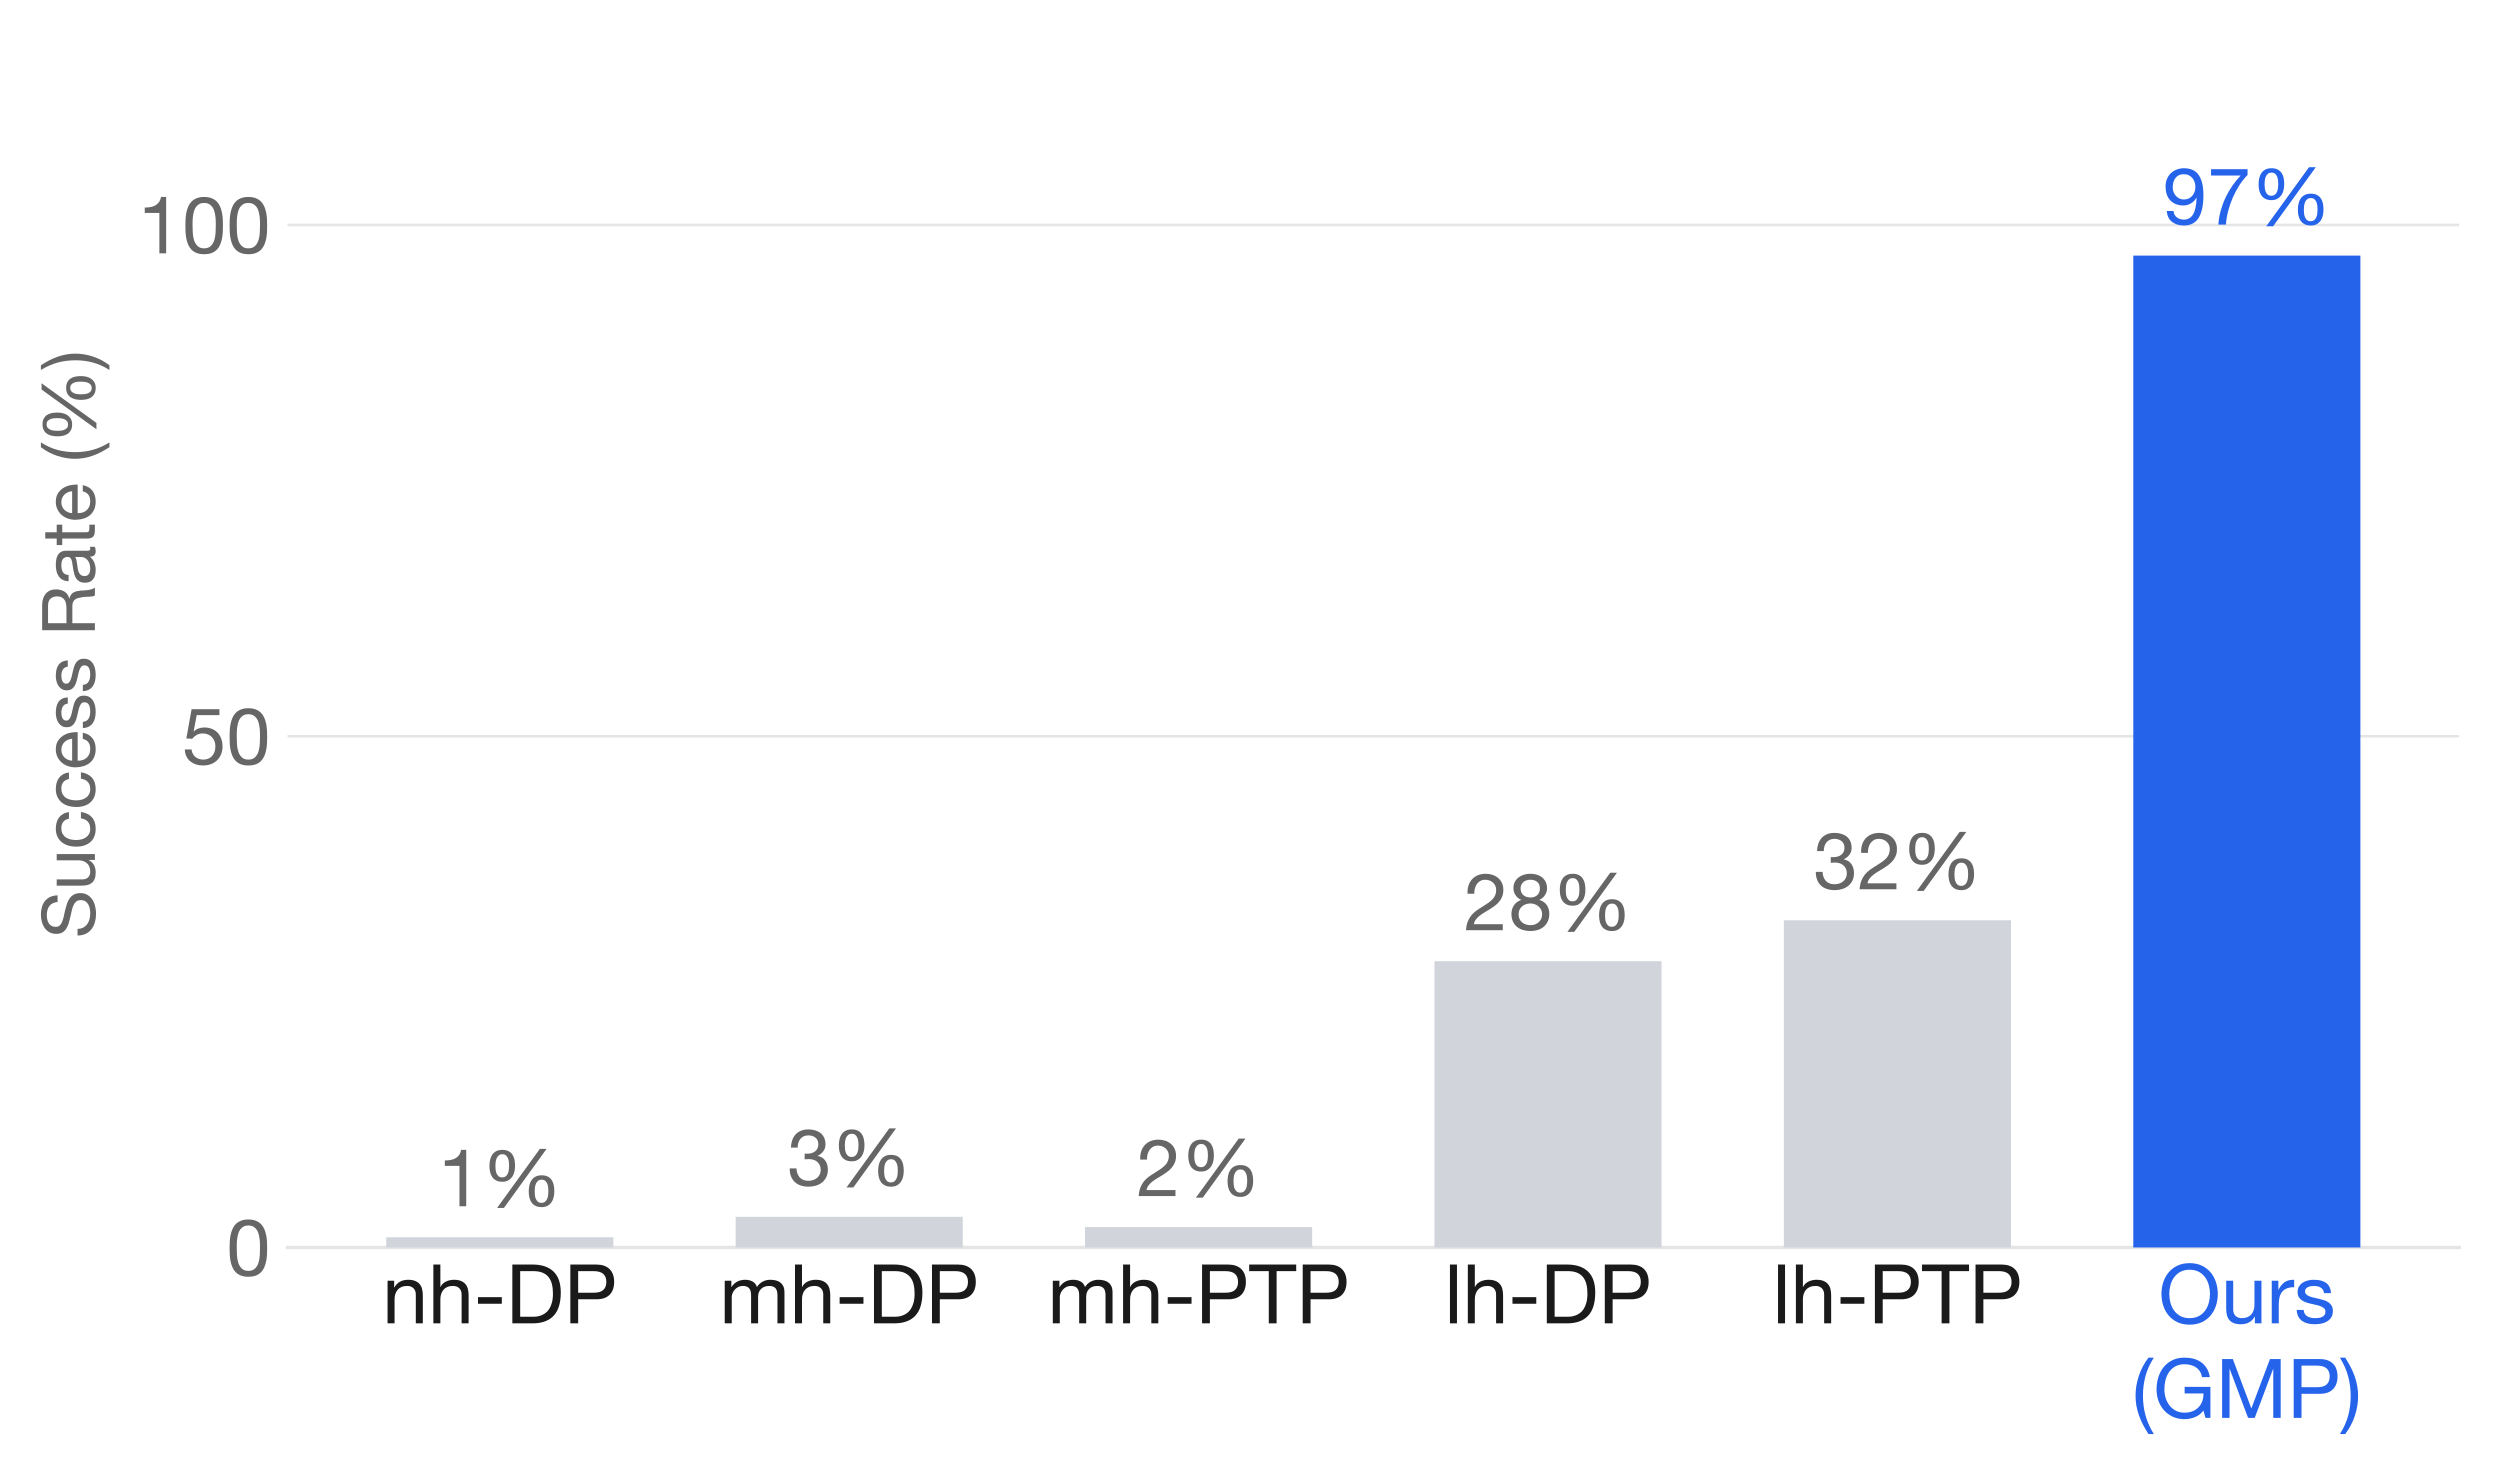
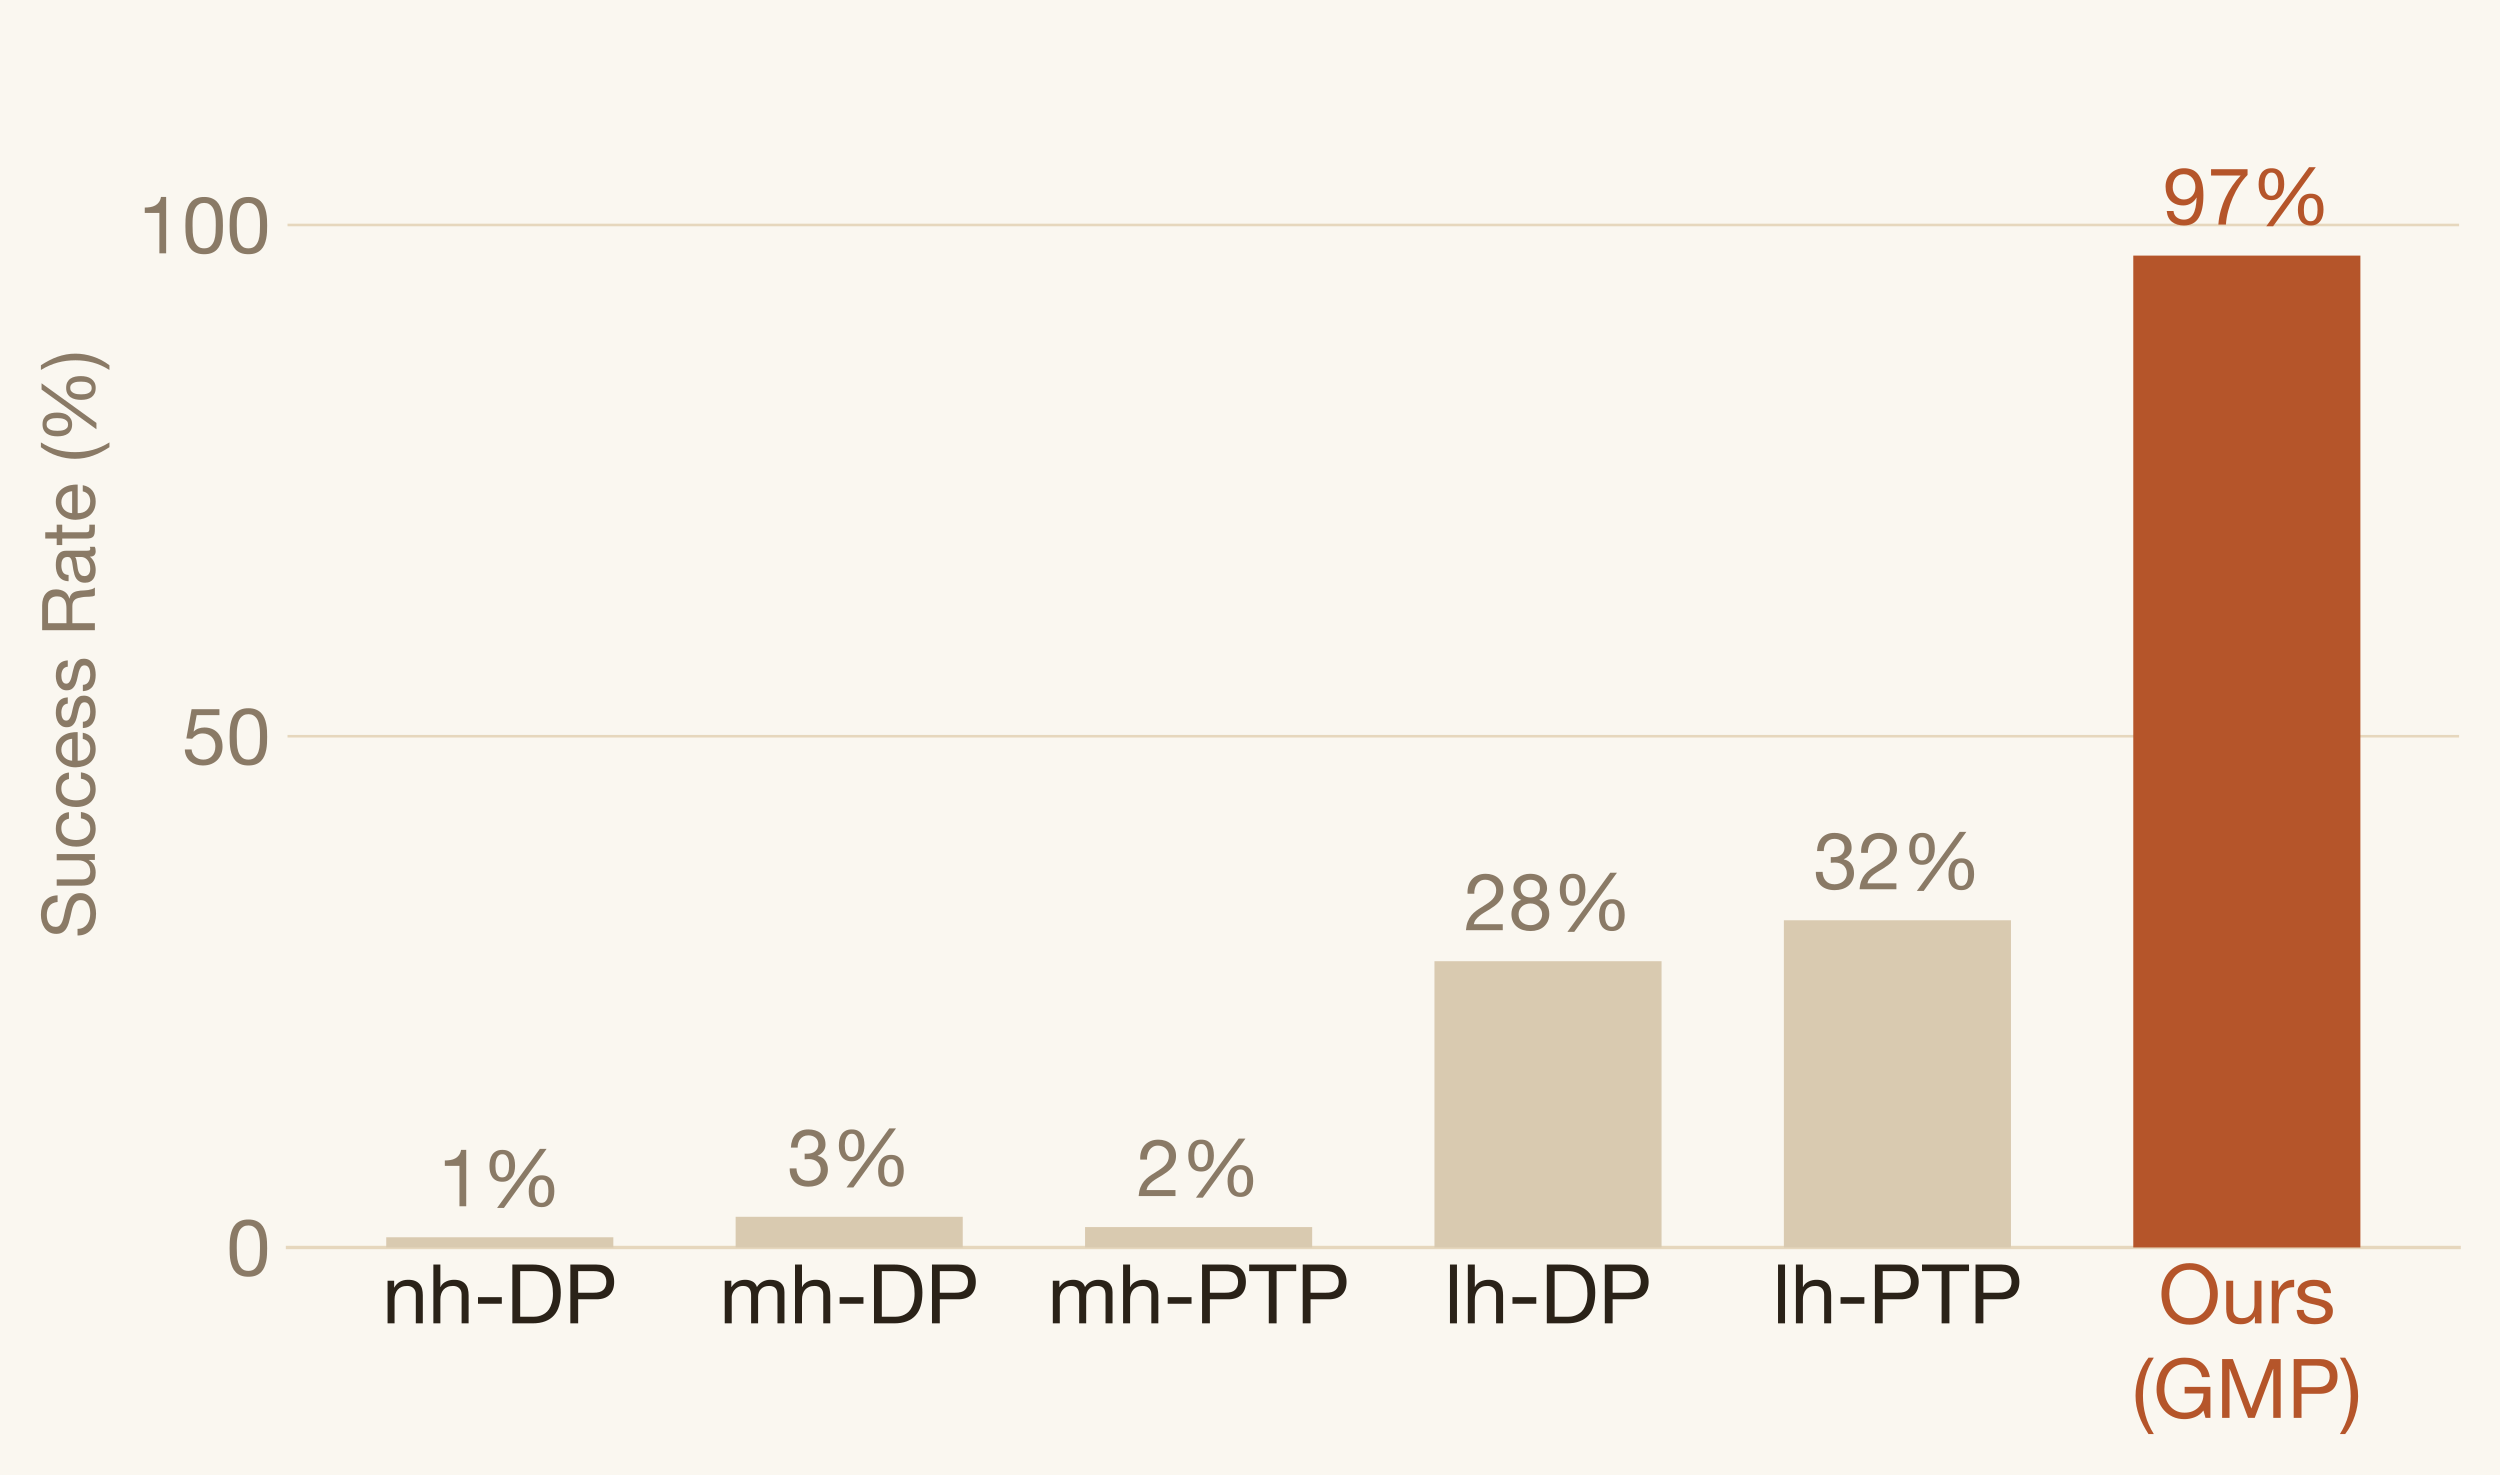
<svg xmlns="http://www.w3.org/2000/svg" xmlns:xlink="http://www.w3.org/1999/xlink" width="440.083pt" height="259.646pt" viewBox="0 0 440.083 259.646" version="1.1">
  <defs>
    <style type="text/css">*{stroke-linejoin: round; stroke-linecap: butt}</style>
  </defs>
  <g id="figure_1">
    <g id="patch_1">
-       <path d="M 0 259.646  L 440.083 259.646  L 440.083 0  L 0 0  z " style="fill: #ffffff" />
+       <path d="M 0 259.646  L 440.083 259.646  L 440.083 0  L 0 0  z " style="fill: #faf7f0" />
    </g>
    <g id="axes_1">
      <g id="patch_2">
-         <path d="M 50.613 219.6  L 432.883 219.6  L 432.883 7.2  L 50.613 7.2  z " style="fill: #ffffff" />
+         <path d="M 50.613 219.6  L 432.883 219.6  L 432.883 7.2  L 50.613 7.2  z " style="fill: #faf7f0" />
      </g>
      <g id="matplotlib.axis_1">
        <g id="xtick_1">
          <g id="line2d_1" />
          <g id="text_1">
-             <g style="fill: #1a1a1a" transform="translate(67.29484 232.9539) scale(0.145 -0.145)">
+             <g style="fill: #2a2218" transform="translate(67.29484 232.9539) scale(0.145 -0.145)">
              <defs>
                <path id="HelveticaNeue-6e" d="M 410 3309  L 410 0  L 954 0  L 954 1869  Q 954 2093 1014 2281  Q 1075 2470 1196 2611  Q 1318 2752 1500 2829  Q 1683 2906 1933 2906  Q 2246 2906 2425 2726  Q 2605 2547 2605 2240  L 2605 0  L 3149 0  L 3149 2176  Q 3149 2445 3094 2665  Q 3040 2886 2905 3046  Q 2771 3206 2553 3296  Q 2336 3386 2010 3386  Q 1274 3386 934 2784  L 922 2784  L 922 3309  L 410 3309  z " transform="scale(0.015625)" />
                <path id="HelveticaNeue-68" d="M 410 4570  L 410 0  L 954 0  L 954 1869  Q 954 2093 1014 2281  Q 1075 2470 1196 2611  Q 1318 2752 1500 2829  Q 1683 2906 1933 2906  Q 2246 2906 2425 2726  Q 2605 2547 2605 2240  L 2605 0  L 3149 0  L 3149 2176  Q 3149 2445 3094 2665  Q 3040 2886 2905 3046  Q 2771 3206 2553 3296  Q 2336 3386 2010 3386  Q 1862 3386 1705 3354  Q 1549 3322 1405 3254  Q 1261 3187 1145 3081  Q 1030 2976 966 2822  L 954 2822  L 954 4570  L 410 4570  z " transform="scale(0.015625)" />
                <path id="HelveticaNeue-2d" d="M 320 2035  L 320 1523  L 2170 1523  L 2170 2035  L 320 2035  z " transform="scale(0.015625)" />
                <path id="HelveticaNeue-44" d="M 1107 512  L 1107 4058  L 2131 4058  Q 2554 4058 2842 3939  Q 3130 3821 3312 3593  Q 3494 3366 3574 3043  Q 3654 2720 3654 2310  Q 3654 1888 3568 1590  Q 3482 1293 3347 1094  Q 3213 896 3043 781  Q 2874 666 2701 605  Q 2528 544 2374 528  Q 2221 512 2118 512  L 1107 512  z M 499 4570  L 499 0  L 2067 0  Q 2637 0 3053 160  Q 3469 320 3737 624  Q 4006 928 4134 1373  Q 4262 1818 4262 2394  Q 4262 3494 3692 4032  Q 3123 4570 2067 4570  L 499 4570  z " transform="scale(0.015625)" />
                <path id="HelveticaNeue-50" d="M 1107 2381  L 1107 4058  L 2298 4058  Q 2816 4058 3056 3843  Q 3296 3629 3296 3219  Q 3296 2810 3056 2592  Q 2816 2374 2298 2381  L 1107 2381  z M 499 4570  L 499 0  L 1107 0  L 1107 1869  L 2502 1869  Q 3194 1862 3549 2220  Q 3904 2579 3904 3219  Q 3904 3859 3549 4214  Q 3194 4570 2502 4570  L 499 4570  z " transform="scale(0.015625)" />
              </defs>
              <use xlink:href="#HelveticaNeue-6e" />
              <use xlink:href="#HelveticaNeue-68" transform="translate(55.59999 0)" />
              <use xlink:href="#HelveticaNeue-2d" transform="translate(111.2 0)" />
              <use xlink:href="#HelveticaNeue-44" transform="translate(150.1 0)" />
              <use xlink:href="#HelveticaNeue-50" transform="translate(220.5 0)" />
            </g>
          </g>
        </g>
        <g id="xtick_2">
          <g id="line2d_2" />
          <g id="text_2">
-             <g style="fill: #1a1a1a" transform="translate(126.649 232.9539) scale(0.145 -0.145)">
+             <g style="fill: #2a2218" transform="translate(126.649 232.9539) scale(0.145 -0.145)">
              <defs>
                <path id="HelveticaNeue-6d" d="M 410 3309  L 410 0  L 954 0  L 954 2061  Q 954 2157 1002 2301  Q 1050 2445 1155 2579  Q 1261 2714 1430 2810  Q 1600 2906 1837 2906  Q 2022 2906 2140 2851  Q 2259 2797 2329 2697  Q 2400 2598 2429 2464  Q 2458 2330 2458 2170  L 2458 0  L 3002 0  L 3002 2061  Q 3002 2445 3232 2675  Q 3462 2906 3866 2906  Q 4064 2906 4189 2848  Q 4314 2790 4384 2691  Q 4454 2592 4480 2457  Q 4506 2323 4506 2170  L 4506 0  L 5050 0  L 5050 2426  Q 5050 2682 4970 2864  Q 4890 3046 4746 3161  Q 4602 3277 4400 3331  Q 4198 3386 3949 3386  Q 3622 3386 3350 3238  Q 3078 3091 2912 2822  Q 2810 3130 2560 3258  Q 2310 3386 2003 3386  Q 1306 3386 934 2822  L 922 2822  L 922 3309  L 410 3309  z " transform="scale(0.015625)" />
              </defs>
              <use xlink:href="#HelveticaNeue-6d" />
              <use xlink:href="#HelveticaNeue-68" transform="translate(85.29999 0)" />
              <use xlink:href="#HelveticaNeue-2d" transform="translate(140.9 0)" />
              <use xlink:href="#HelveticaNeue-44" transform="translate(179.8 0)" />
              <use xlink:href="#HelveticaNeue-50" transform="translate(250.2 0)" />
            </g>
          </g>
        </g>
        <g id="xtick_3">
          <g id="line2d_3" />
          <g id="text_3">
-             <g style="fill: #1a1a1a" transform="translate(184.4014 232.9539) scale(0.145 -0.145)">
+             <g style="fill: #2a2218" transform="translate(184.4014 232.9539) scale(0.145 -0.145)">
              <defs>
                <path id="HelveticaNeue-54" d="M 1536 4058  L 1536 0  L 2144 0  L 2144 4058  L 3667 4058  L 3667 4570  L 13 4570  L 13 4058  L 1536 4058  z " transform="scale(0.015625)" />
              </defs>
              <use xlink:href="#HelveticaNeue-6d" />
              <use xlink:href="#HelveticaNeue-68" transform="translate(85.29999 0)" />
              <use xlink:href="#HelveticaNeue-2d" transform="translate(140.9 0)" />
              <use xlink:href="#HelveticaNeue-50" transform="translate(179.8 0)" />
              <use xlink:href="#HelveticaNeue-54" transform="translate(244.6 0)" />
              <use xlink:href="#HelveticaNeue-50" transform="translate(302 0)" />
            </g>
          </g>
        </g>
        <g id="xtick_4">
          <g id="line2d_4" />
          <g id="text_4">
-             <g style="fill: #1a1a1a" transform="translate(254.2386 232.9539) scale(0.145 -0.145)">
+             <g style="fill: #2a2218" transform="translate(254.2386 232.9539) scale(0.145 -0.145)">
              <defs>
                <path id="HelveticaNeue-6c" d="M 442 4570  L 442 0  L 986 0  L 986 4570  L 442 4570  z " transform="scale(0.015625)" />
              </defs>
              <use xlink:href="#HelveticaNeue-6c" />
              <use xlink:href="#HelveticaNeue-68" transform="translate(22.2 0)" />
              <use xlink:href="#HelveticaNeue-2d" transform="translate(77.79999 0)" />
              <use xlink:href="#HelveticaNeue-44" transform="translate(116.7 0)" />
              <use xlink:href="#HelveticaNeue-50" transform="translate(187.1 0)" />
            </g>
          </g>
        </g>
        <g id="xtick_5">
          <g id="line2d_5" />
          <g id="text_5">
-             <g style="fill: #1a1a1a" transform="translate(311.991 232.9539) scale(0.145 -0.145)">
+             <g style="fill: #2a2218" transform="translate(311.991 232.9539) scale(0.145 -0.145)">
              <use xlink:href="#HelveticaNeue-6c" />
              <use xlink:href="#HelveticaNeue-68" transform="translate(22.2 0)" />
              <use xlink:href="#HelveticaNeue-2d" transform="translate(77.79999 0)" />
              <use xlink:href="#HelveticaNeue-50" transform="translate(116.7 0)" />
              <use xlink:href="#HelveticaNeue-54" transform="translate(181.5 0)" />
              <use xlink:href="#HelveticaNeue-50" transform="translate(238.9 0)" />
            </g>
          </g>
        </g>
        <g id="xtick_6">
          <g id="line2d_6" />
          <g id="text_6">
-             <g style="fill: #2563eb" transform="translate(379.9375 232.9539) scale(0.145 -0.145)">
+             <g style="fill: #b5552a" transform="translate(379.9375 232.9539) scale(0.145 -0.145)">
              <defs>
                <path id="HelveticaNeue-4f" d="M 851 2285  Q 851 2630 940 2966  Q 1030 3302 1222 3571  Q 1414 3840 1715 4003  Q 2016 4166 2432 4166  Q 2848 4166 3149 4003  Q 3450 3840 3642 3571  Q 3834 3302 3923 2966  Q 4013 2630 4013 2285  Q 4013 1939 3923 1603  Q 3834 1267 3642 998  Q 3450 730 3149 566  Q 2848 403 2432 403  Q 2016 403 1715 566  Q 1414 730 1222 998  Q 1030 1267 940 1603  Q 851 1939 851 2285  z M 243 2285  Q 243 1818 380 1386  Q 518 954 793 621  Q 1069 288 1478 93  Q 1888 -102 2432 -102  Q 2976 -102 3385 93  Q 3795 288 4070 621  Q 4346 954 4483 1386  Q 4621 1818 4621 2285  Q 4621 2752 4483 3184  Q 4346 3616 4070 3949  Q 3795 4282 3385 4480  Q 2976 4678 2432 4678  Q 1888 4678 1478 4480  Q 1069 4282 793 3949  Q 518 3616 380 3184  Q 243 2752 243 2285  z " transform="scale(0.015625)" />
                <path id="HelveticaNeue-75" d="M 3149 0  L 3149 3309  L 2605 3309  L 2605 1440  Q 2605 1216 2544 1027  Q 2483 838 2361 697  Q 2240 557 2057 480  Q 1875 403 1626 403  Q 1312 403 1133 582  Q 954 762 954 1069  L 954 3309  L 410 3309  L 410 1133  Q 410 864 464 643  Q 518 422 652 262  Q 787 102 1004 16  Q 1222 -70 1549 -70  Q 1914 -70 2182 74  Q 2451 218 2624 525  L 2637 525  L 2637 0  L 3149 0  z " transform="scale(0.015625)" />
                <path id="HelveticaNeue-72" d="M 390 3309  L 390 0  L 934 0  L 934 1472  Q 934 1792 998 2038  Q 1062 2285 1203 2457  Q 1344 2630 1574 2720  Q 1805 2810 2131 2810  L 2131 3386  Q 1690 3398 1402 3206  Q 1114 3014 915 2611  L 902 2611  L 902 3309  L 390 3309  z " transform="scale(0.015625)" />
                <path id="HelveticaNeue-73" d="M 742 1043  L 198 1043  Q 211 736 326 521  Q 442 307 634 176  Q 826 45 1075 -12  Q 1325 -70 1600 -70  Q 1850 -70 2102 -22  Q 2355 26 2556 147  Q 2758 269 2883 467  Q 3008 666 3008 966  Q 3008 1203 2915 1363  Q 2822 1523 2672 1628  Q 2522 1734 2326 1798  Q 2131 1862 1926 1907  Q 1734 1952 1542 1993  Q 1350 2035 1196 2096  Q 1043 2157 944 2249  Q 845 2342 845 2483  Q 845 2611 909 2691  Q 973 2771 1075 2819  Q 1178 2867 1302 2886  Q 1427 2906 1549 2906  Q 1683 2906 1814 2877  Q 1946 2848 2054 2784  Q 2163 2720 2233 2614  Q 2304 2509 2317 2349  L 2861 2349  Q 2842 2650 2733 2851  Q 2624 3053 2441 3171  Q 2259 3290 2022 3338  Q 1786 3386 1504 3386  Q 1286 3386 1065 3331  Q 845 3277 669 3165  Q 493 3053 381 2873  Q 269 2694 269 2445  Q 269 2125 429 1945  Q 589 1766 829 1667  Q 1069 1568 1350 1513  Q 1632 1459 1872 1392  Q 2112 1325 2272 1216  Q 2432 1107 2432 896  Q 2432 742 2355 643  Q 2278 544 2160 493  Q 2042 442 1901 422  Q 1760 403 1632 403  Q 1466 403 1309 435  Q 1152 467 1027 540  Q 902 614 825 739  Q 749 864 742 1043  z " transform="scale(0.015625)" />
              </defs>
              <use xlink:href="#HelveticaNeue-4f" />
              <use xlink:href="#HelveticaNeue-75" transform="translate(75.99998 0)" />
              <use xlink:href="#HelveticaNeue-72" transform="translate(131.6 0)" />
              <use xlink:href="#HelveticaNeue-73" transform="translate(164.9 0)" />
            </g>
-             <g style="fill: #2563eb" transform="translate(375.2454 249.589) scale(0.145 -0.145)">
+             <g style="fill: #b5552a" transform="translate(375.2454 249.589) scale(0.145 -0.145)">
              <defs>
                <path id="HelveticaNeue-28" d="M 1306 -1261  L 1722 -1261  Q 1267 -525 1072 198  Q 877 922 877 1728  Q 877 2515 1069 3232  Q 1261 3949 1722 4678  L 1306 4678  Q 806 4019 553 3251  Q 301 2483 301 1728  Q 301 1306 371 922  Q 442 538 573 173  Q 704 -192 889 -547  Q 1075 -902 1306 -1261  z " transform="scale(0.015625)" />
                <path id="HelveticaNeue-47" d="M 3917 570  L 4077 0  L 4461 0  L 4461 2406  L 2458 2406  L 2458 1894  L 3917 1894  Q 3930 1581 3834 1309  Q 3738 1037 3549 835  Q 3360 634 3085 518  Q 2810 403 2451 403  Q 2067 403 1776 553  Q 1485 704 1286 957  Q 1088 1210 985 1539  Q 883 1869 883 2227  Q 883 2592 972 2941  Q 1062 3290 1251 3562  Q 1440 3834 1737 4000  Q 2035 4166 2451 4166  Q 2707 4166 2934 4105  Q 3162 4045 3341 3923  Q 3520 3802 3641 3613  Q 3763 3424 3808 3162  L 4416 3162  Q 4352 3565 4176 3849  Q 4000 4134 3741 4320  Q 3482 4506 3152 4592  Q 2822 4678 2451 4678  Q 1907 4678 1500 4476  Q 1094 4275 822 3936  Q 550 3597 412 3145  Q 275 2694 275 2195  Q 275 1747 422 1331  Q 570 915 851 595  Q 1133 275 1536 86  Q 1939 -102 2451 -102  Q 2854 -102 3251 54  Q 3648 211 3917 570  z " transform="scale(0.015625)" />
                <path id="HelveticaNeue-4d" d="M 512 4570  L 512 0  L 1088 0  L 1088 3802  L 1101 3802  L 2528 0  L 3046 0  L 4474 3802  L 4486 3802  L 4486 0  L 5062 0  L 5062 4570  L 4230 4570  L 2784 730  L 1344 4570  L 512 4570  z " transform="scale(0.015625)" />
                <path id="HelveticaNeue-29" d="M -58 -1261  L 352 -1261  Q 851 -602 1104 163  Q 1357 928 1357 1683  Q 1357 2106 1286 2490  Q 1216 2874 1085 3242  Q 954 3610 768 3965  Q 582 4320 352 4678  L -58 4678  Q 390 3942 585 3216  Q 781 2490 781 1683  Q 781 902 589 182  Q 397 -538 -58 -1261  z " transform="scale(0.015625)" />
              </defs>
              <use xlink:href="#HelveticaNeue-28" />
              <use xlink:href="#HelveticaNeue-47" transform="translate(25.89999 0)" />
              <use xlink:href="#HelveticaNeue-4d" transform="translate(101.8 0)" />
              <use xlink:href="#HelveticaNeue-50" transform="translate(188.9 0)" />
              <use xlink:href="#HelveticaNeue-29" transform="translate(253.7 0)" />
            </g>
          </g>
        </g>
      </g>
      <g id="matplotlib.axis_2">
        <g id="ytick_1">
          <g id="line2d_7">
-             <path d="M 50.613 219.6  L 432.883 219.6  " clip-path="url(#pbfaf83e69d)" style="fill: none; stroke: #e5e5e5; stroke-width: 0.45; stroke-linecap: square" />
+             <path d="M 50.613 219.6  L 432.883 219.6  " clip-path="url(#p234b1bc2ed)" style="fill: none; stroke: #e6d7bd; stroke-width: 0.45; stroke-linecap: square" />
          </g>
          <g id="line2d_8" />
          <g id="text_7">
-             <g style="fill: #666666" transform="translate(39.82984 224.5984) scale(0.14 -0.14)">
+             <g style="fill: #8a7a66" transform="translate(39.82984 224.5984) scale(0.14 -0.14)">
              <defs>
                <path id="HelveticaNeue-30" d="M 845 2234  Q 845 2400 848 2601  Q 851 2803 880 3004  Q 909 3206 963 3398  Q 1018 3590 1123 3734  Q 1229 3878 1389 3968  Q 1549 4058 1779 4058  Q 2010 4058 2170 3968  Q 2330 3878 2435 3734  Q 2541 3590 2595 3398  Q 2650 3206 2678 3004  Q 2707 2803 2710 2601  Q 2714 2400 2714 2234  Q 2714 1978 2698 1661  Q 2682 1344 2595 1065  Q 2509 787 2317 595  Q 2125 403 1779 403  Q 1434 403 1242 595  Q 1050 787 963 1065  Q 877 1344 861 1661  Q 845 1978 845 2234  z M 269 2227  Q 269 1978 281 1709  Q 294 1440 345 1184  Q 397 928 493 701  Q 589 474 755 301  Q 922 128 1174 29  Q 1427 -70 1779 -70  Q 2138 -70 2387 29  Q 2637 128 2803 301  Q 2970 474 3066 701  Q 3162 928 3213 1184  Q 3264 1440 3277 1709  Q 3290 1978 3290 2227  Q 3290 2477 3277 2745  Q 3264 3014 3213 3270  Q 3162 3526 3066 3756  Q 2970 3987 2803 4160  Q 2637 4333 2384 4435  Q 2131 4538 1779 4538  Q 1427 4538 1174 4435  Q 922 4333 755 4160  Q 589 3987 493 3756  Q 397 3526 345 3270  Q 294 3014 281 2745  Q 269 2477 269 2227  z " transform="scale(0.015625)" />
              </defs>
              <use xlink:href="#HelveticaNeue-30" />
            </g>
          </g>
        </g>
        <g id="ytick_2">
          <g id="line2d_9">
-             <path d="M 50.613 129.6  L 432.883 129.6  " clip-path="url(#pbfaf83e69d)" style="fill: none; stroke: #e5e5e5; stroke-width: 0.45; stroke-linecap: square" />
+             <path d="M 50.613 129.6  L 432.883 129.6  " clip-path="url(#p234b1bc2ed)" style="fill: none; stroke: #e6d7bd; stroke-width: 0.45; stroke-linecap: square" />
          </g>
          <g id="line2d_10" />
          <g id="text_8">
-             <g style="fill: #666666" transform="translate(32.04672 134.5984) scale(0.14 -0.14)">
+             <g style="fill: #8a7a66" transform="translate(32.04672 134.5984) scale(0.14 -0.14)">
              <defs>
                <path id="HelveticaNeue-35" d="M 3008 3981  L 3008 4461  L 768 4461  L 346 2106  L 813 2080  Q 973 2272 1181 2390  Q 1389 2509 1658 2509  Q 1888 2509 2077 2432  Q 2266 2355 2400 2217  Q 2534 2080 2608 1891  Q 2682 1702 2682 1478  Q 2682 1210 2605 1008  Q 2528 806 2397 672  Q 2266 538 2090 470  Q 1914 403 1722 403  Q 1517 403 1347 464  Q 1178 525 1053 637  Q 928 749 854 899  Q 781 1050 768 1222  L 224 1222  Q 230 915 345 672  Q 461 429 659 265  Q 858 102 1117 16  Q 1376 -70 1670 -70  Q 2067 -70 2364 54  Q 2662 179 2860 390  Q 3059 602 3158 874  Q 3258 1146 3258 1434  Q 3258 1824 3142 2115  Q 3027 2406 2828 2601  Q 2630 2797 2361 2893  Q 2093 2989 1792 2989  Q 1562 2989 1328 2909  Q 1094 2829 947 2662  L 934 2675  L 1178 3981  L 3008 3981  z " transform="scale(0.015625)" />
              </defs>
              <use xlink:href="#HelveticaNeue-35" />
              <use xlink:href="#HelveticaNeue-30" transform="translate(55.59999 0)" />
            </g>
          </g>
        </g>
        <g id="ytick_3">
          <g id="line2d_11">
-             <path d="M 50.613 39.6  L 432.883 39.6  " clip-path="url(#pbfaf83e69d)" style="fill: none; stroke: #e5e5e5; stroke-width: 0.45; stroke-linecap: square" />
+             <path d="M 50.613 39.6  L 432.883 39.6  " clip-path="url(#p234b1bc2ed)" style="fill: none; stroke: #e6d7bd; stroke-width: 0.45; stroke-linecap: square" />
          </g>
          <g id="line2d_12" />
          <g id="text_9">
-             <g style="fill: #666666" transform="translate(24.26359 44.59844) scale(0.14 -0.14)">
+             <g style="fill: #8a7a66" transform="translate(24.26359 44.59844) scale(0.14 -0.14)">
              <defs>
                <path id="HelveticaNeue-31" d="M 2278 0  L 2278 4538  L 1862 4538  Q 1818 4282 1696 4115  Q 1574 3949 1398 3853  Q 1222 3757 1004 3721  Q 787 3686 557 3686  L 557 3251  L 1734 3251  L 1734 0  L 2278 0  z " transform="scale(0.015625)" />
              </defs>
              <use xlink:href="#HelveticaNeue-31" />
              <use xlink:href="#HelveticaNeue-30" transform="translate(55.59999 0)" />
              <use xlink:href="#HelveticaNeue-30" transform="translate(111.2 0)" />
            </g>
          </g>
        </g>
        <g id="text_10">
-           <g style="fill: #666666" transform="translate(16.70219 165.1603) rotate(-90) scale(0.13 -0.13)">
+           <g style="fill: #8a7a66" transform="translate(16.70219 165.1603) rotate(-90) scale(0.13 -0.13)">
            <defs>
              <path id="HelveticaNeue-53" d="M 3142 3232  L 3718 3232  Q 3706 3610 3574 3882  Q 3443 4154 3216 4333  Q 2989 4512 2688 4595  Q 2387 4678 2035 4678  Q 1722 4678 1424 4598  Q 1126 4518 892 4355  Q 659 4192 518 3939  Q 378 3686 378 3341  Q 378 3027 502 2819  Q 627 2611 835 2480  Q 1043 2349 1305 2269  Q 1568 2189 1840 2128  Q 2112 2067 2374 2009  Q 2637 1952 2845 1859  Q 3053 1766 3177 1619  Q 3302 1472 3302 1235  Q 3302 986 3200 826  Q 3098 666 2931 573  Q 2765 480 2557 441  Q 2349 403 2144 403  Q 1888 403 1645 467  Q 1402 531 1219 665  Q 1037 800 925 1008  Q 813 1216 813 1504  L 237 1504  Q 237 1088 387 784  Q 538 480 797 285  Q 1056 90 1398 -6  Q 1741 -102 2125 -102  Q 2438 -102 2755 -28  Q 3072 45 3328 208  Q 3584 371 3747 630  Q 3910 890 3910 1254  Q 3910 1594 3785 1818  Q 3661 2042 3453 2189  Q 3245 2336 2982 2422  Q 2720 2509 2448 2573  Q 2176 2637 1913 2691  Q 1651 2746 1443 2829  Q 1235 2912 1110 3043  Q 986 3174 986 3386  Q 986 3610 1072 3760  Q 1158 3910 1302 4000  Q 1446 4090 1632 4128  Q 1818 4166 2010 4166  Q 2483 4166 2787 3945  Q 3091 3725 3142 3232  z " transform="scale(0.015625)" />
              <path id="HelveticaNeue-63" d="M 2656 2246  L 3219 2246  Q 3187 2541 3065 2755  Q 2944 2970 2755 3110  Q 2566 3251 2320 3318  Q 2074 3386 1792 3386  Q 1402 3386 1107 3248  Q 813 3110 617 2870  Q 422 2630 326 2307  Q 230 1984 230 1613  Q 230 1242 329 931  Q 429 621 624 397  Q 819 173 1110 51  Q 1402 -70 1779 -70  Q 2413 -70 2781 262  Q 3149 595 3238 1210  L 2682 1210  Q 2630 826 2403 614  Q 2176 403 1773 403  Q 1517 403 1331 505  Q 1146 608 1030 777  Q 915 947 860 1164  Q 806 1382 806 1613  Q 806 1862 857 2096  Q 909 2330 1027 2509  Q 1146 2688 1344 2797  Q 1542 2906 1837 2906  Q 2182 2906 2387 2733  Q 2592 2560 2656 2246  z " transform="scale(0.015625)" />
              <path id="HelveticaNeue-65" d="M 2707 1971  L 806 1971  Q 819 2163 889 2332  Q 960 2502 1081 2630  Q 1203 2758 1372 2832  Q 1542 2906 1754 2906  Q 1958 2906 2128 2832  Q 2298 2758 2422 2633  Q 2547 2509 2620 2336  Q 2694 2163 2707 1971  z M 3232 1050  L 2694 1050  Q 2624 723 2403 563  Q 2182 403 1837 403  Q 1568 403 1369 492  Q 1171 582 1043 732  Q 915 883 857 1078  Q 800 1274 806 1491  L 3283 1491  Q 3296 1792 3229 2125  Q 3162 2458 2986 2739  Q 2810 3021 2518 3203  Q 2227 3386 1786 3386  Q 1446 3386 1161 3258  Q 877 3130 669 2899  Q 461 2669 345 2355  Q 230 2042 230 1664  Q 243 1286 342 966  Q 442 646 640 416  Q 838 186 1129 58  Q 1421 -70 1818 -70  Q 2381 -70 2752 211  Q 3123 493 3232 1050  z " transform="scale(0.015625)" />
              <path id="HelveticaNeue-20" transform="scale(0.015625)" />
              <path id="HelveticaNeue-52" d="M 499 4570  L 499 0  L 1107 0  L 1107 1952  L 2592 1952  Q 2816 1952 2950 1885  Q 3085 1818 3168 1706  Q 3251 1594 3289 1443  Q 3328 1293 3354 1126  Q 3386 960 3392 787  Q 3398 614 3404 464  Q 3411 314 3433 192  Q 3456 70 3520 0  L 4198 0  Q 4102 115 4054 265  Q 4006 416 3980 582  Q 3955 749 3948 921  Q 3942 1094 3930 1261  Q 3910 1427 3875 1580  Q 3840 1734 3766 1859  Q 3693 1984 3568 2073  Q 3443 2163 3245 2202  L 3245 2214  Q 3661 2330 3849 2643  Q 4038 2957 4038 3373  Q 4038 3930 3670 4250  Q 3302 4570 2650 4570  L 499 4570  z M 2374 2464  L 1107 2464  L 1107 4058  L 2618 4058  Q 3046 4058 3238 3840  Q 3430 3622 3430 3277  Q 3430 3027 3344 2870  Q 3258 2714 3114 2621  Q 2970 2528 2778 2496  Q 2586 2464 2374 2464  z " transform="scale(0.015625)" />
              <path id="HelveticaNeue-61" d="M 3341 13  Q 3200 -70 2950 -70  Q 2739 -70 2614 48  Q 2490 166 2490 435  Q 2266 166 1968 48  Q 1670 -70 1325 -70  Q 1101 -70 899 -19  Q 698 32 550 141  Q 403 250 316 426  Q 230 602 230 851  Q 230 1133 326 1312  Q 422 1491 579 1603  Q 736 1715 937 1772  Q 1139 1830 1350 1869  Q 1574 1914 1776 1936  Q 1978 1958 2131 2000  Q 2285 2042 2374 2122  Q 2464 2202 2464 2355  Q 2464 2534 2397 2643  Q 2330 2752 2224 2809  Q 2118 2867 1987 2886  Q 1856 2906 1728 2906  Q 1382 2906 1152 2774  Q 922 2643 902 2278  L 358 2278  Q 371 2586 486 2797  Q 602 3008 794 3139  Q 986 3270 1232 3328  Q 1478 3386 1760 3386  Q 1984 3386 2205 3354  Q 2426 3322 2605 3222  Q 2784 3123 2893 2944  Q 3002 2765 3002 2477  L 3002 774  Q 3002 582 3024 492  Q 3046 403 3174 403  Q 3245 403 3341 435  L 3341 13  z M 2458 1709  Q 2355 1632 2188 1597  Q 2022 1562 1840 1539  Q 1658 1517 1472 1488  Q 1286 1459 1139 1395  Q 992 1331 899 1212  Q 806 1094 806 890  Q 806 755 860 662  Q 915 570 1001 512  Q 1088 454 1203 428  Q 1318 403 1446 403  Q 1715 403 1907 476  Q 2099 550 2220 662  Q 2342 774 2400 905  Q 2458 1037 2458 1152  L 2458 1709  z " transform="scale(0.015625)" />
              <path id="HelveticaNeue-74" d="M 1165 3309  L 1165 4301  L 621 4301  L 621 3309  L 58 3309  L 58 2829  L 621 2829  L 621 723  Q 621 493 665 352  Q 710 211 803 134  Q 896 58 1046 29  Q 1197 0 1408 0  L 1824 0  L 1824 480  L 1574 480  Q 1446 480 1366 489  Q 1286 499 1241 531  Q 1197 563 1181 620  Q 1165 678 1165 774  L 1165 2829  L 1824 2829  L 1824 3309  L 1165 3309  z " transform="scale(0.015625)" />
              <path id="HelveticaNeue-25" d="M 1069 3251  Q 1069 3398 1088 3561  Q 1107 3725 1168 3862  Q 1229 4000 1337 4093  Q 1446 4186 1626 4186  Q 1811 4186 1916 4093  Q 2022 4000 2080 3862  Q 2138 3725 2154 3561  Q 2170 3398 2170 3258  Q 2170 3110 2150 2944  Q 2131 2778 2070 2640  Q 2010 2502 1901 2412  Q 1792 2323 1606 2323  Q 1427 2323 1321 2416  Q 1216 2509 1158 2646  Q 1101 2784 1085 2947  Q 1069 3110 1069 3251  z M 589 3238  Q 589 2976 643 2745  Q 698 2515 819 2342  Q 941 2170 1139 2070  Q 1338 1971 1626 1971  Q 1907 1971 2099 2080  Q 2291 2189 2416 2365  Q 2541 2541 2595 2774  Q 2650 3008 2650 3258  Q 2650 3520 2602 3753  Q 2554 3987 2435 4160  Q 2317 4333 2121 4435  Q 1926 4538 1626 4538  Q 1331 4538 1132 4432  Q 934 4326 812 4147  Q 691 3968 640 3734  Q 589 3501 589 3238  z M 4230 1203  Q 4230 1350 4249 1513  Q 4269 1677 4329 1814  Q 4390 1952 4499 2045  Q 4608 2138 4787 2138  Q 4973 2138 5078 2045  Q 5184 1952 5241 1814  Q 5299 1677 5315 1513  Q 5331 1350 5331 1210  Q 5331 1062 5312 896  Q 5293 730 5232 592  Q 5171 454 5062 364  Q 4954 275 4768 275  Q 4589 275 4483 368  Q 4378 461 4320 598  Q 4262 736 4246 899  Q 4230 1062 4230 1203  z M 3750 1190  Q 3750 928 3804 697  Q 3859 467 3980 297  Q 4102 128 4300 29  Q 4499 -70 4787 -70  Q 5069 -70 5261 35  Q 5453 141 5577 317  Q 5702 493 5756 726  Q 5811 960 5811 1210  Q 5811 1472 5763 1705  Q 5715 1939 5596 2112  Q 5478 2285 5283 2387  Q 5088 2490 4787 2490  Q 4493 2490 4294 2384  Q 4096 2278 3974 2099  Q 3853 1920 3801 1686  Q 3750 1453 3750 1190  z M 4646 4621  L 1203 -134  L 1754 -134  L 5190 4621  L 4646 4621  z " transform="scale(0.015625)" />
            </defs>
            <use xlink:href="#HelveticaNeue-53" />
            <use xlink:href="#HelveticaNeue-75" transform="translate(64.79999 0)" />
            <use xlink:href="#HelveticaNeue-63" transform="translate(120.4 0)" />
            <use xlink:href="#HelveticaNeue-63" transform="translate(174.1 0)" />
            <use xlink:href="#HelveticaNeue-65" transform="translate(227.8 0)" />
            <use xlink:href="#HelveticaNeue-73" transform="translate(281.5 0)" />
            <use xlink:href="#HelveticaNeue-73" transform="translate(331.5 0)" />
            <use xlink:href="#HelveticaNeue-20" transform="translate(381.4999 0)" />
            <use xlink:href="#HelveticaNeue-52" transform="translate(409.2999 0)" />
            <use xlink:href="#HelveticaNeue-61" transform="translate(477.7999 0)" />
            <use xlink:href="#HelveticaNeue-74" transform="translate(531.4999 0)" />
            <use xlink:href="#HelveticaNeue-65" transform="translate(562.9999 0)" />
            <use xlink:href="#HelveticaNeue-20" transform="translate(616.6999 0)" />
            <use xlink:href="#HelveticaNeue-28" transform="translate(644.4999 0)" />
            <use xlink:href="#HelveticaNeue-25" transform="translate(670.3999 0)" />
            <use xlink:href="#HelveticaNeue-29" transform="translate(770.3999 0)" />
          </g>
        </g>
      </g>
      <g id="patch_3">
-         <path d="M 50.613 219.6  L 432.883 219.6  " style="fill: none; stroke: #e5e5e5; stroke-width: 0.6; stroke-linejoin: miter; stroke-linecap: square" />
+         <path d="M 50.613 219.6  L 432.883 219.6  " style="fill: none; stroke: #e6d7bd; stroke-width: 0.6; stroke-linejoin: miter; stroke-linecap: square" />
      </g>
      <g id="patch_4">
-         <path d="M 67.989 219.6  L 107.969 219.6  L 107.969 217.8  L 67.989 217.8  z " clip-path="url(#pbfaf83e69d)" style="fill: #d1d5db" />
+         <path d="M 67.989 219.6  L 107.969 219.6  L 107.969 217.8  L 67.989 217.8  z " clip-path="url(#p234b1bc2ed)" style="fill: #d9cab0" />
      </g>
      <g id="patch_5">
-         <path d="M 129.497 219.6  L 169.476 219.6  L 169.476 214.2  L 129.497 214.2  z " clip-path="url(#pbfaf83e69d)" style="fill: #d1d5db" />
+         <path d="M 129.497 219.6  L 169.476 219.6  L 169.476 214.2  L 129.497 214.2  z " clip-path="url(#p234b1bc2ed)" style="fill: #d9cab0" />
      </g>
      <g id="patch_6">
-         <path d="M 191.004 219.6  L 230.984 219.6  L 230.984 216  L 191.004 216  z " clip-path="url(#pbfaf83e69d)" style="fill: #d1d5db" />
+         <path d="M 191.004 219.6  L 230.984 219.6  L 230.984 216  L 191.004 216  z " clip-path="url(#p234b1bc2ed)" style="fill: #d9cab0" />
      </g>
      <g id="patch_7">
-         <path d="M 252.512 219.6  L 292.492 219.6  L 292.492 169.2  L 252.512 169.2  z " clip-path="url(#pbfaf83e69d)" style="fill: #d1d5db" />
+         <path d="M 252.512 219.6  L 292.492 219.6  L 292.492 169.2  L 252.512 169.2  z " clip-path="url(#p234b1bc2ed)" style="fill: #d9cab0" />
      </g>
      <g id="patch_8">
-         <path d="M 314.019 219.6  L 353.999 219.6  L 353.999 162  L 314.019 162  z " clip-path="url(#pbfaf83e69d)" style="fill: #d1d5db" />
+         <path d="M 314.019 219.6  L 353.999 219.6  L 353.999 162  L 314.019 162  z " clip-path="url(#p234b1bc2ed)" style="fill: #d9cab0" />
      </g>
      <g id="patch_9">
-         <path d="M 375.527 219.6  L 415.507 219.6  L 415.507 45  L 375.527 45  z " clip-path="url(#pbfaf83e69d)" style="fill: #2563eb" />
+         <path d="M 375.527 219.6  L 415.507 219.6  L 415.507 45  L 375.527 45  z " clip-path="url(#p234b1bc2ed)" style="fill: #b5552a" />
      </g>
      <g id="text_11">
-         <g style="fill: #666666" transform="translate(77.0873 212.3416) scale(0.14 -0.14)">
+         <g style="fill: #8a7a66" transform="translate(77.0873 212.3416) scale(0.14 -0.14)">
          <use xlink:href="#HelveticaNeue-31" />
          <use xlink:href="#HelveticaNeue-25" transform="translate(55.59999 0)" />
        </g>
      </g>
      <g id="text_12">
-         <g style="fill: #666666" transform="translate(138.5949 208.7416) scale(0.14 -0.14)">
+         <g style="fill: #8a7a66" transform="translate(138.5949 208.7416) scale(0.14 -0.14)">
          <defs>
            <path id="HelveticaNeue-33" d="M 1395 2592  L 1395 2131  Q 1549 2150 1722 2150  Q 1926 2150 2102 2096  Q 2278 2042 2406 1930  Q 2534 1818 2611 1654  Q 2688 1491 2688 1280  Q 2688 1075 2608 912  Q 2528 749 2393 637  Q 2259 525 2080 464  Q 1901 403 1702 403  Q 1235 403 992 681  Q 749 960 736 1402  L 192 1402  Q 186 1050 291 774  Q 397 499 595 310  Q 794 122 1075 26  Q 1357 -70 1702 -70  Q 2022 -70 2307 16  Q 2592 102 2803 275  Q 3014 448 3139 707  Q 3264 966 3264 1306  Q 3264 1715 3062 2016  Q 2861 2317 2445 2406  L 2445 2419  Q 2714 2541 2893 2777  Q 3072 3014 3072 3322  Q 3072 3635 2966 3865  Q 2861 4096 2675 4243  Q 2490 4390 2237 4464  Q 1984 4538 1690 4538  Q 1350 4538 1091 4429  Q 832 4320 659 4128  Q 486 3936 393 3667  Q 301 3398 288 3072  L 832 3072  Q 832 3270 883 3449  Q 934 3629 1040 3763  Q 1146 3898 1309 3978  Q 1472 4058 1690 4058  Q 2035 4058 2265 3875  Q 2496 3693 2496 3328  Q 2496 3149 2425 3008  Q 2355 2867 2236 2774  Q 2118 2682 1961 2634  Q 1805 2586 1632 2586  L 1517 2586  Q 1485 2586 1453 2586  Q 1427 2586 1395 2592  z " transform="scale(0.015625)" />
          </defs>
          <use xlink:href="#HelveticaNeue-33" />
          <use xlink:href="#HelveticaNeue-25" transform="translate(55.59999 0)" />
        </g>
      </g>
      <g id="text_13">
-         <g style="fill: #666666" transform="translate(200.1026 210.5416) scale(0.14 -0.14)">
+         <g style="fill: #8a7a66" transform="translate(200.1026 210.5416) scale(0.14 -0.14)">
          <defs>
            <path id="HelveticaNeue-32" d="M 282 2931  L 826 2931  Q 819 3136 867 3337  Q 915 3539 1024 3699  Q 1133 3859 1302 3958  Q 1472 4058 1709 4058  Q 1888 4058 2048 4000  Q 2208 3942 2326 3833  Q 2445 3725 2515 3574  Q 2586 3424 2586 3238  Q 2586 3002 2512 2822  Q 2438 2643 2294 2489  Q 2150 2336 1932 2185  Q 1715 2035 1427 1856  Q 1190 1715 972 1555  Q 755 1395 582 1184  Q 410 973 298 688  Q 186 403 154 0  L 3117 0  L 3117 480  L 787 480  Q 826 691 950 854  Q 1075 1018 1251 1158  Q 1427 1299 1638 1424  Q 1850 1549 2061 1677  Q 2272 1811 2470 1958  Q 2669 2106 2822 2288  Q 2976 2470 3069 2700  Q 3162 2931 3162 3232  Q 3162 3552 3050 3795  Q 2938 4038 2746 4201  Q 2554 4365 2294 4451  Q 2035 4538 1741 4538  Q 1382 4538 1100 4416  Q 819 4294 630 4080  Q 442 3866 352 3571  Q 262 3277 282 2931  z " transform="scale(0.015625)" />
          </defs>
          <use xlink:href="#HelveticaNeue-32" />
          <use xlink:href="#HelveticaNeue-25" transform="translate(55.59999 0)" />
        </g>
      </g>
      <g id="text_14">
-         <g style="fill: #666666" transform="translate(257.7187 163.7416) scale(0.14 -0.14)">
+         <g style="fill: #8a7a66" transform="translate(257.7187 163.7416) scale(0.14 -0.14)">
          <defs>
            <path id="HelveticaNeue-38" d="M 992 3360  Q 992 3533 1056 3661  Q 1120 3789 1225 3878  Q 1331 3968 1478 4013  Q 1626 4058 1786 4058  Q 2118 4058 2332 3882  Q 2547 3706 2547 3360  Q 2547 3014 2336 2822  Q 2125 2630 1798 2630  Q 1632 2630 1485 2675  Q 1338 2720 1229 2809  Q 1120 2899 1056 3036  Q 992 3174 992 3360  z M 416 3379  Q 416 3072 589 2813  Q 762 2554 1050 2438  Q 666 2304 461 2006  Q 256 1709 256 1306  Q 256 960 374 701  Q 493 442 701 269  Q 909 96 1190 13  Q 1472 -70 1798 -70  Q 2112 -70 2387 19  Q 2662 109 2864 285  Q 3066 461 3184 717  Q 3302 973 3302 1306  Q 3302 1728 3104 2019  Q 2906 2310 2496 2438  Q 2784 2566 2953 2819  Q 3123 3072 3123 3379  Q 3123 3597 3046 3805  Q 2970 4013 2806 4176  Q 2643 4339 2380 4438  Q 2118 4538 1747 4538  Q 1485 4538 1245 4461  Q 1005 4384 819 4237  Q 634 4090 525 3875  Q 416 3661 416 3379  z M 832 1280  Q 832 1478 905 1638  Q 979 1798 1110 1913  Q 1242 2029 1418 2089  Q 1594 2150 1792 2150  Q 1984 2150 2153 2083  Q 2323 2016 2451 1901  Q 2579 1786 2652 1629  Q 2726 1472 2726 1286  Q 2726 1094 2659 934  Q 2592 774 2467 656  Q 2342 538 2172 470  Q 2003 403 1798 403  Q 1376 403 1104 636  Q 832 870 832 1280  z " transform="scale(0.015625)" />
          </defs>
          <use xlink:href="#HelveticaNeue-32" />
          <use xlink:href="#HelveticaNeue-38" transform="translate(55.59999 0)" />
          <use xlink:href="#HelveticaNeue-25" transform="translate(111.2 0)" />
        </g>
      </g>
      <g id="text_15">
-         <g style="fill: #666666" transform="translate(319.2263 156.5416) scale(0.14 -0.14)">
+         <g style="fill: #8a7a66" transform="translate(319.2263 156.5416) scale(0.14 -0.14)">
          <use xlink:href="#HelveticaNeue-33" />
          <use xlink:href="#HelveticaNeue-32" transform="translate(55.59999 0)" />
          <use xlink:href="#HelveticaNeue-25" transform="translate(111.2 0)" />
        </g>
      </g>
      <g id="text_16">
-         <g style="fill: #2563eb" transform="translate(380.734 39.54156) scale(0.14 -0.14)">
+         <g style="fill: #b5552a" transform="translate(380.734 39.54156) scale(0.14 -0.14)">
          <defs>
            <path id="HelveticaNeue-39" d="M 858 1094  L 314 1094  Q 365 506 742 218  Q 1120 -70 1690 -70  Q 2515 -70 2889 560  Q 3264 1190 3264 2368  Q 3264 3014 3139 3433  Q 3014 3853 2803 4096  Q 2592 4339 2310 4438  Q 2029 4538 1709 4538  Q 1382 4538 1107 4429  Q 832 4320 633 4125  Q 435 3930 326 3658  Q 218 3386 218 3059  Q 218 2726 310 2444  Q 403 2163 585 1964  Q 768 1766 1037 1654  Q 1306 1542 1651 1542  Q 1984 1542 2265 1712  Q 2547 1882 2701 2170  L 2714 2157  Q 2688 1267 2438 835  Q 2189 403 1690 403  Q 1363 403 1126 582  Q 890 762 858 1094  z M 2618 3021  Q 2618 2822 2554 2640  Q 2490 2458 2368 2320  Q 2246 2182 2073 2102  Q 1901 2022 1690 2022  Q 1491 2022 1328 2102  Q 1165 2182 1046 2316  Q 928 2451 861 2624  Q 794 2797 794 2982  Q 794 3194 842 3386  Q 890 3578 995 3728  Q 1101 3878 1270 3968  Q 1440 4058 1683 4058  Q 1914 4058 2086 3974  Q 2259 3891 2377 3747  Q 2496 3603 2557 3417  Q 2618 3232 2618 3021  z " transform="scale(0.015625)" />
            <path id="HelveticaNeue-37" d="M 3258 3994  L 3258 4461  L 320 4461  L 320 3949  L 2701 3949  Q 2342 3571 2032 3123  Q 1722 2675 1485 2172  Q 1248 1670 1097 1123  Q 947 576 909 0  L 1517 0  Q 1549 531 1696 1094  Q 1843 1658 2076 2189  Q 2310 2720 2611 3187  Q 2912 3654 3258 3994  z " transform="scale(0.015625)" />
          </defs>
          <use xlink:href="#HelveticaNeue-39" />
          <use xlink:href="#HelveticaNeue-37" transform="translate(55.59999 0)" />
          <use xlink:href="#HelveticaNeue-25" transform="translate(111.2 0)" />
        </g>
      </g>
    </g>
  </g>
  <defs>
-     <clipPath id="pbfaf83e69d">
+     <clipPath id="p234b1bc2ed">
      <rect x="50.613" y="7.2" width="382.27" height="212.4" />
    </clipPath>
  </defs>
</svg>
